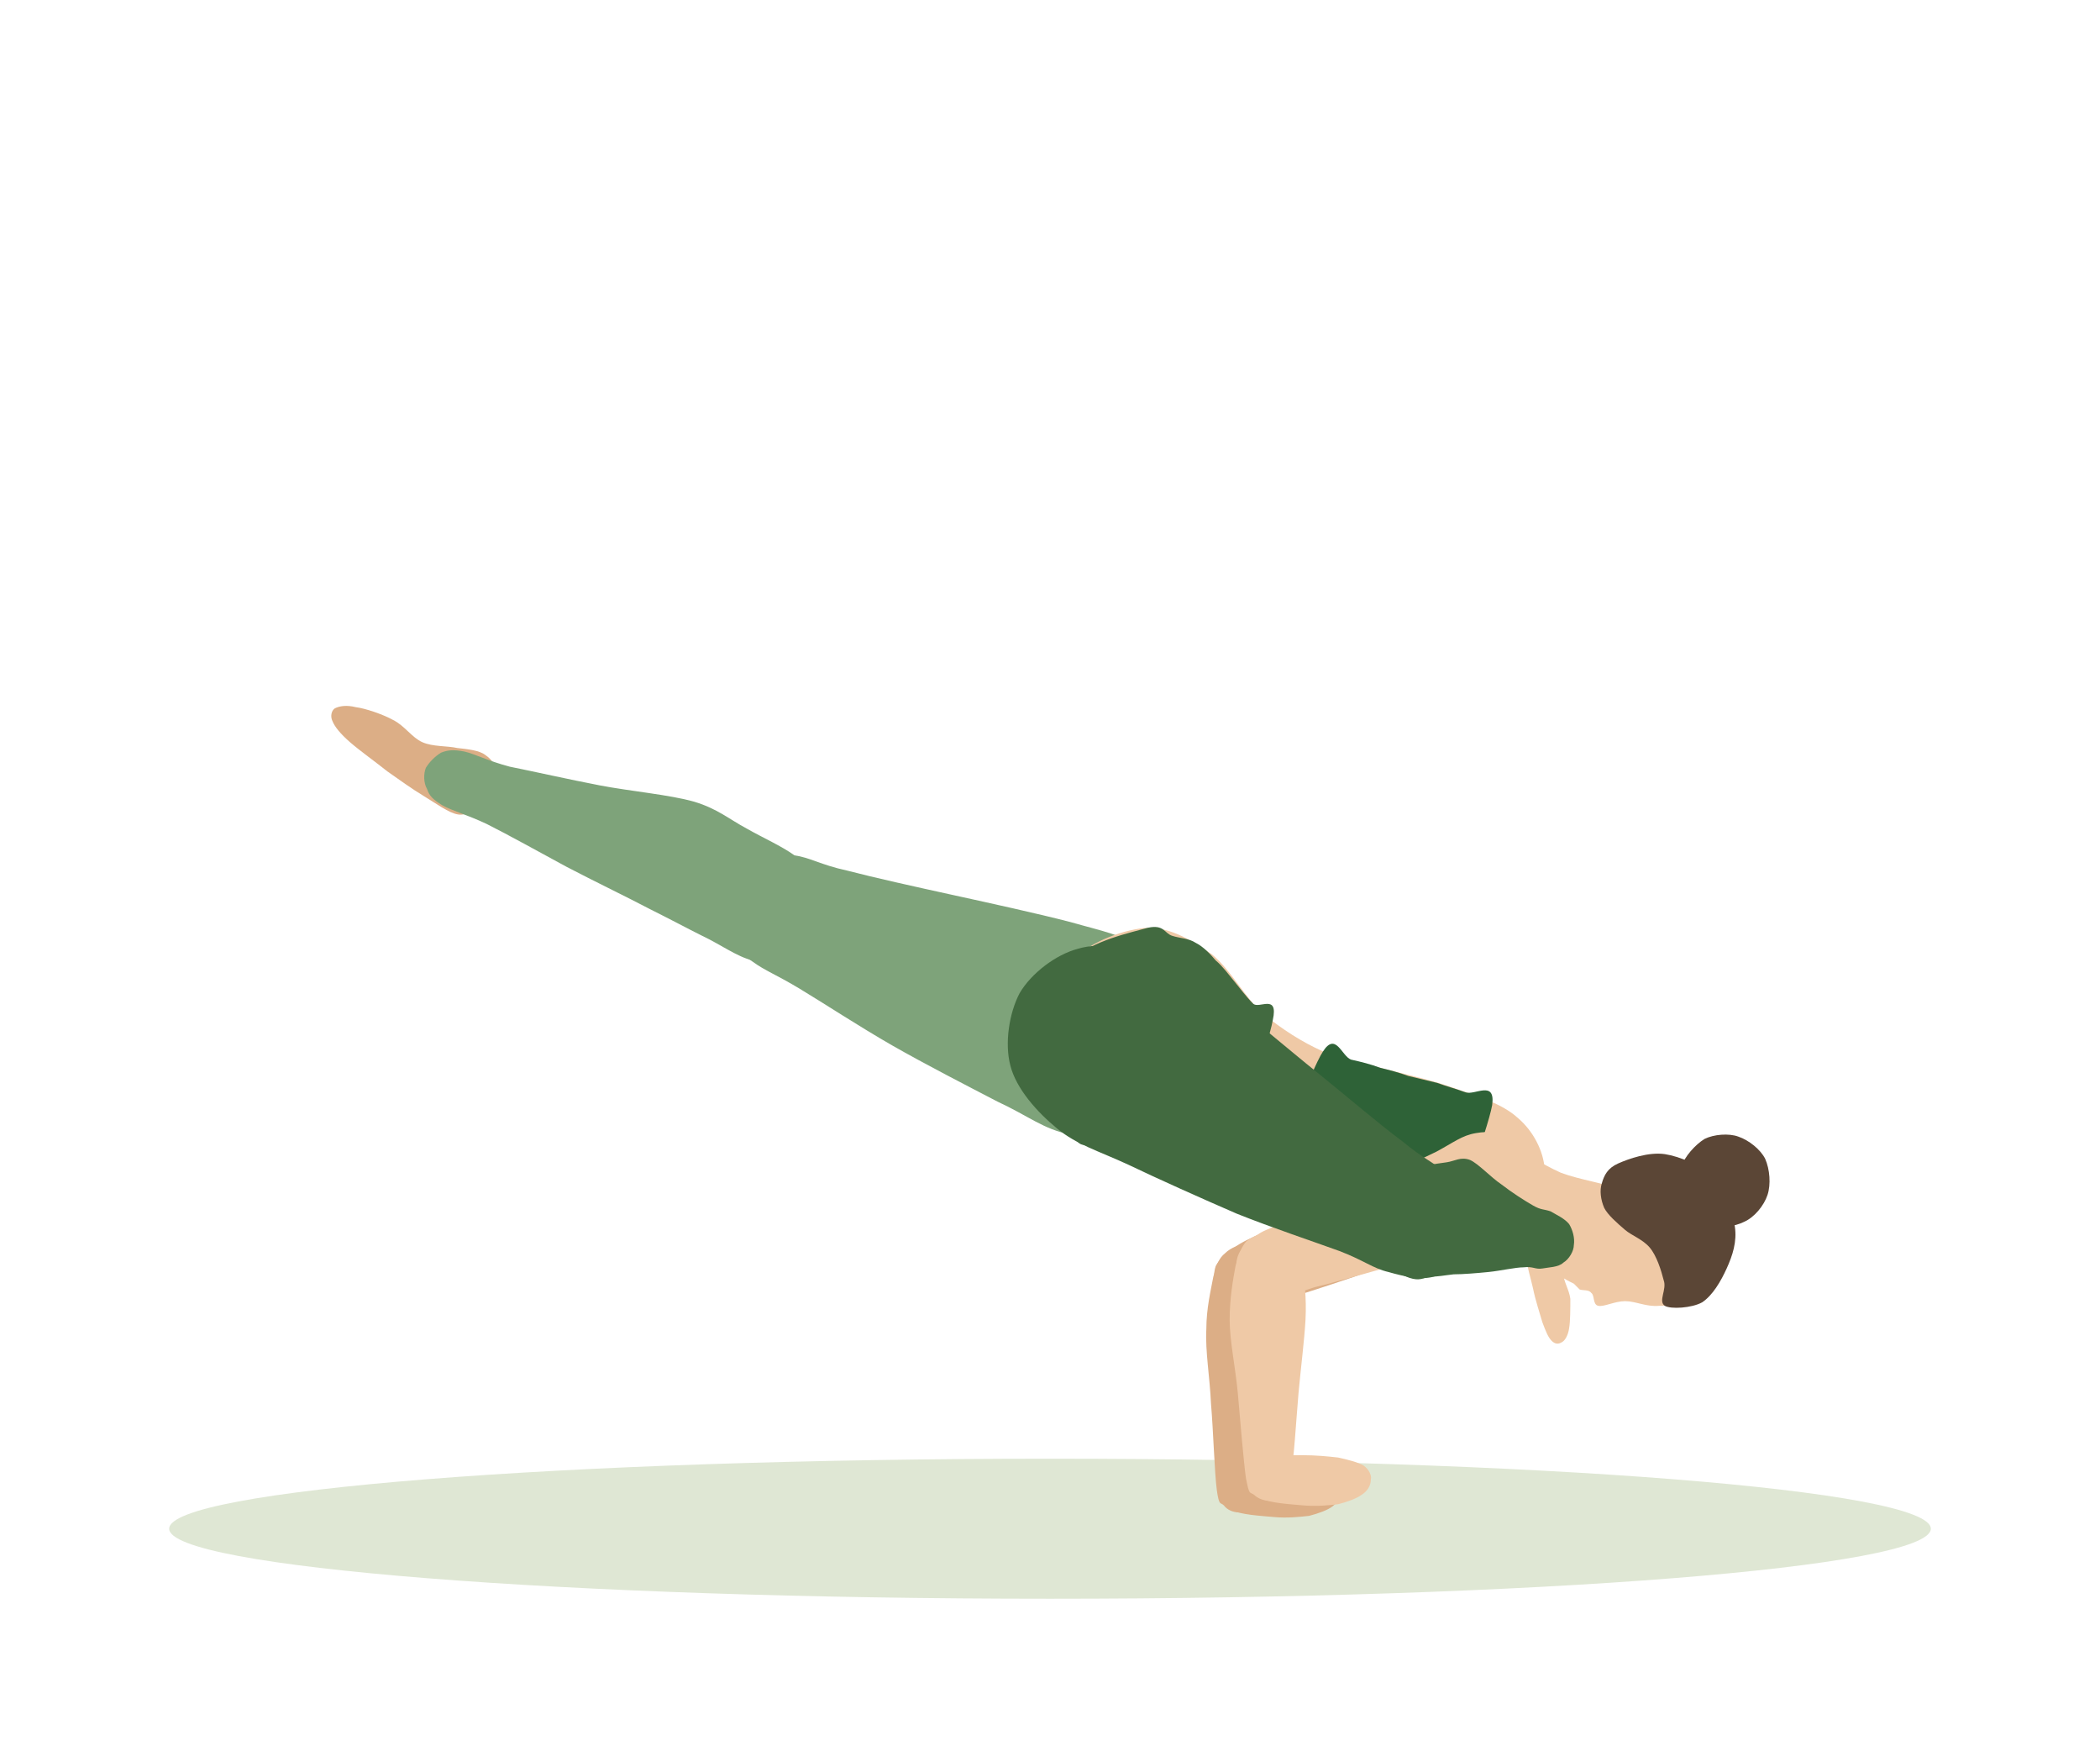
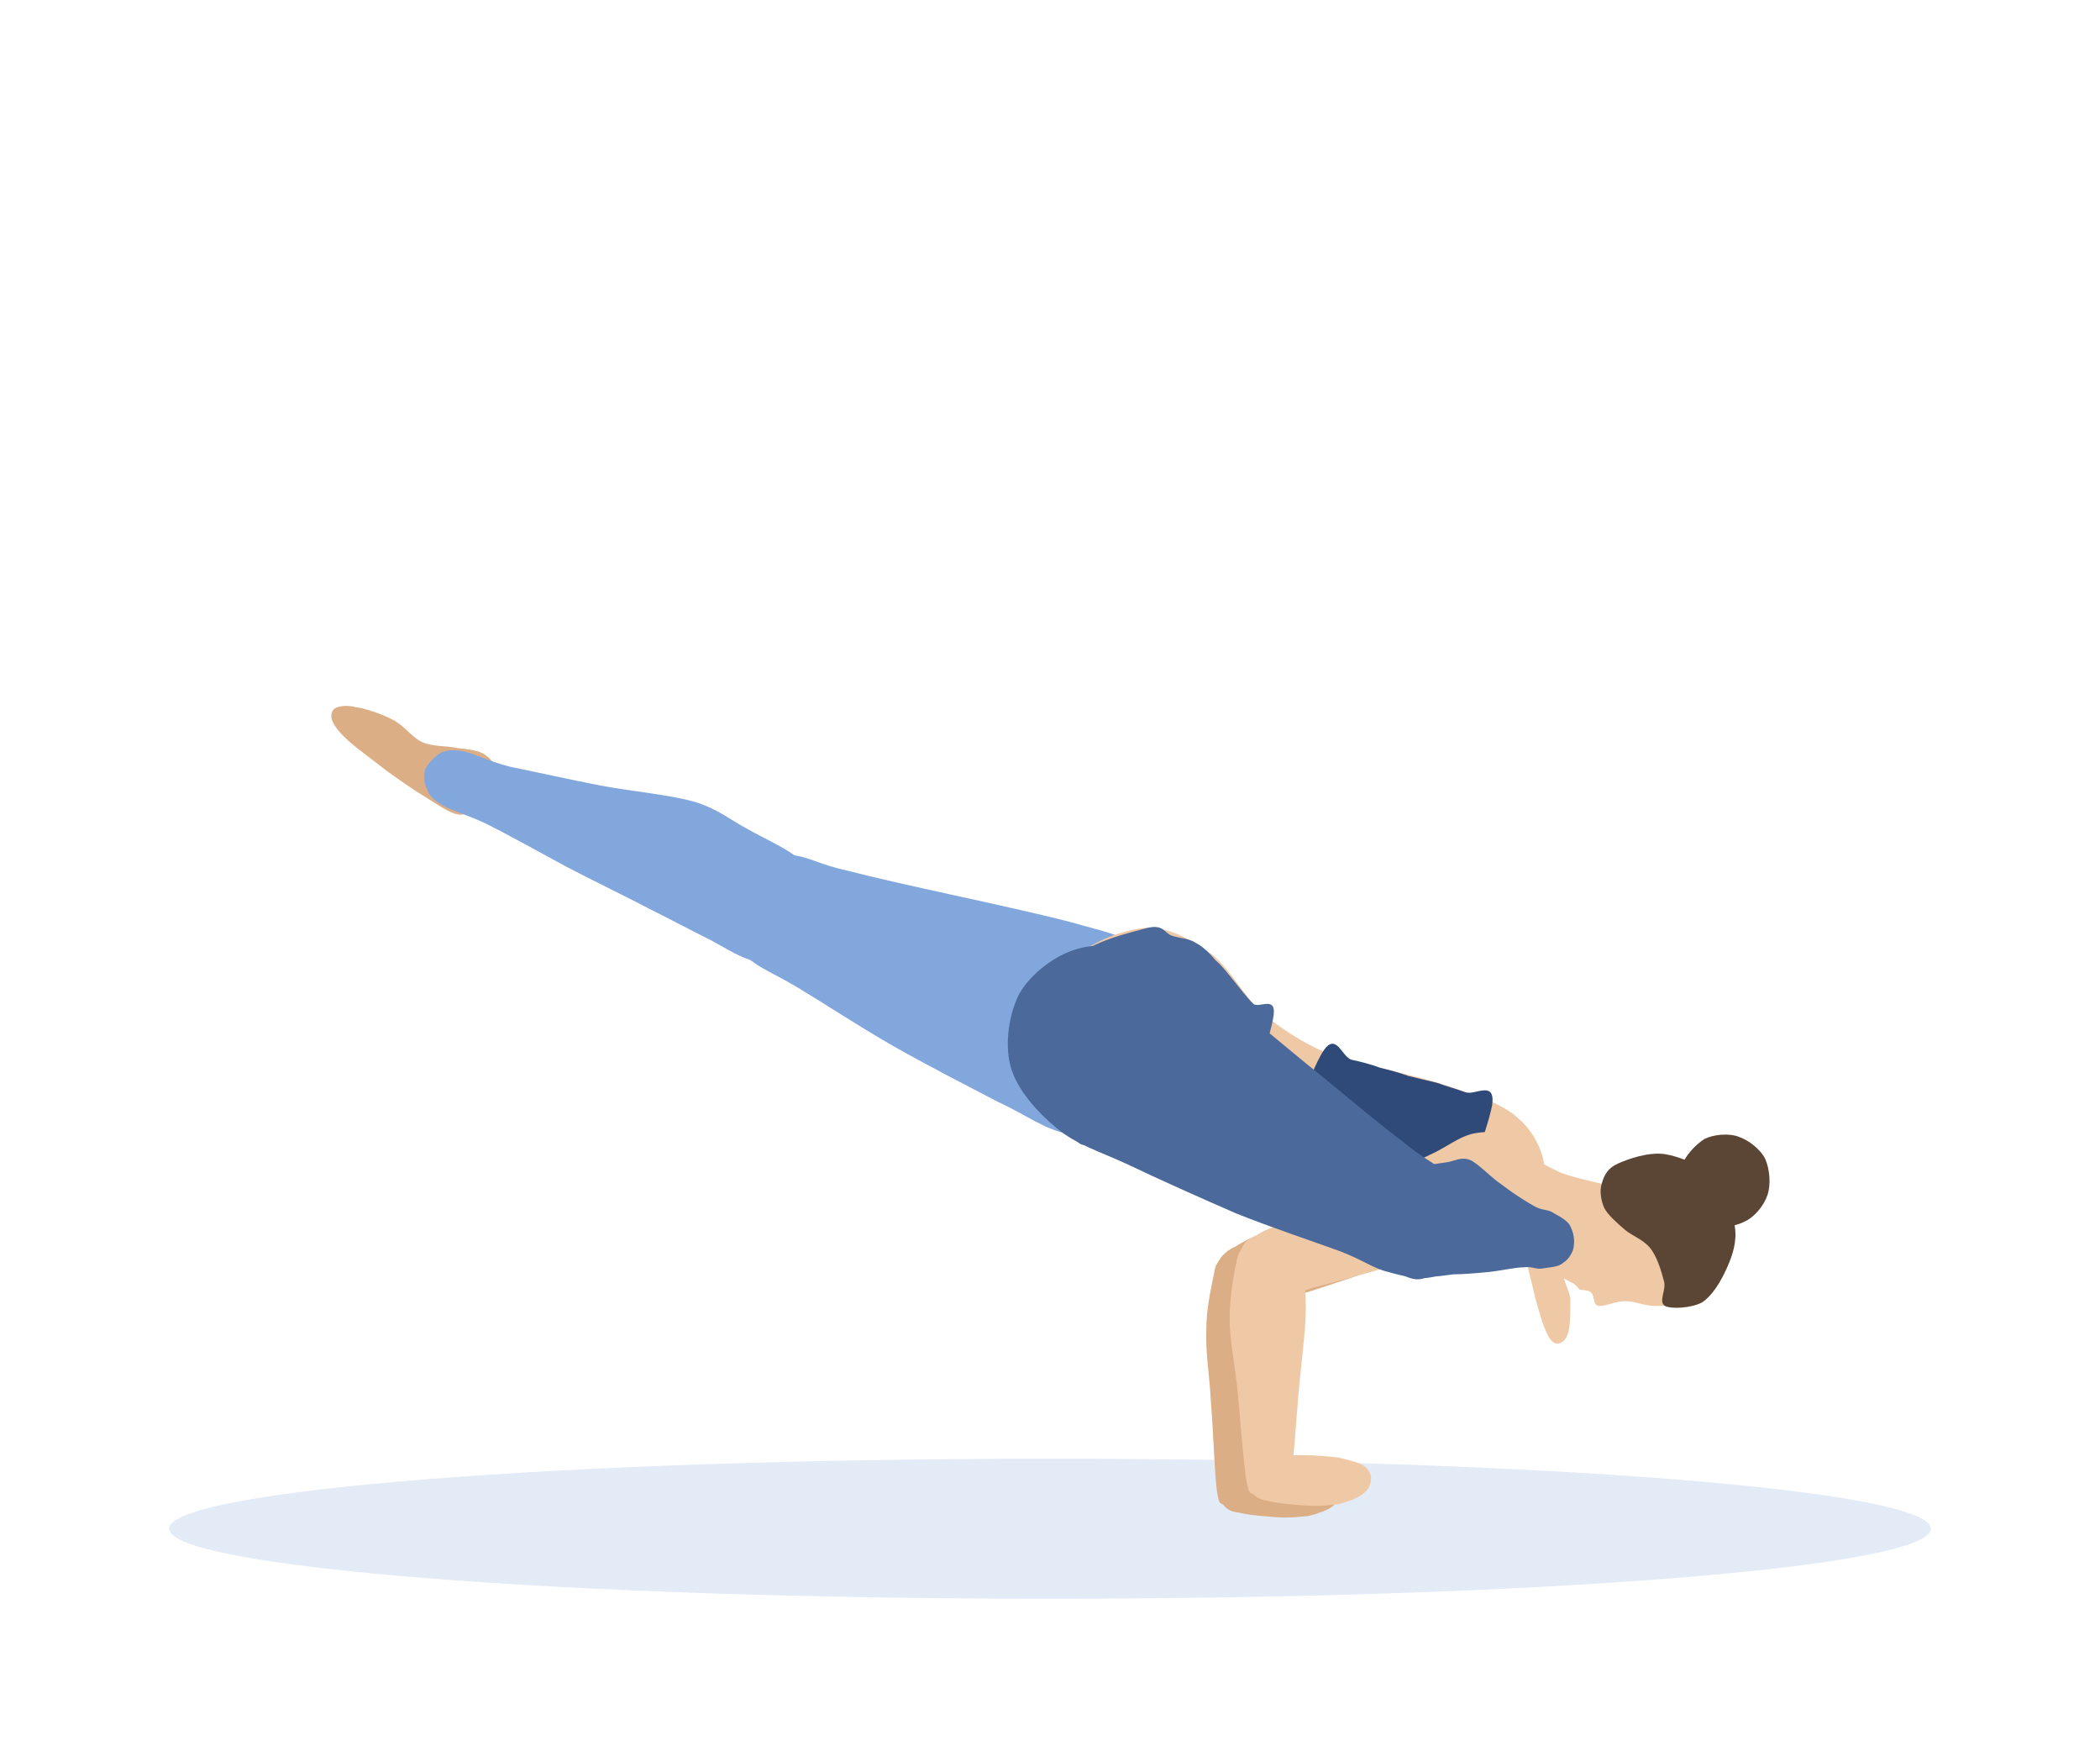
<svg xmlns="http://www.w3.org/2000/svg" viewBox="0 0 180 150" width="180" height="150">
-   <ellipse cx="90" cy="131" rx="75.5" ry="6" fill="#dfe7d4" />
+   <ellipse cx="90" cy="131" rx="75.5" ry="6" fill="#e3ebf7" />
  <path d="M39.3 69.8C38.5 69.7 37.3 68.8 36.3 68.2C35.3 67.6 34.2 66.8 33.2 66.1C32.2 65.3 30.8 64.3 30 63.6C29.2 62.9 28.7 62.3 28.5 61.8C28.3 61.4 28.4 60.9 28.7 60.7C29.1 60.5 29.7 60.4 30.5 60.6C31.3 60.7 32.8 61.2 33.7 61.7C34.7 62.2 35.3 63.2 36.2 63.6C37.1 64 38.3 63.9 39.2 64.1C40.1 64.2 41.1 64.3 41.6 64.7C42.2 65.1 42.6 65.7 42.5 66.4C42.5 67.1 41.8 68.1 41.2 68.7C40.7 69.3 40.1 69.9 39.3 69.8Z" fill="#dcae86" />
-   <path d="M91.7 97.2C89.5 96.8 88.1 95.6 85.5 94.4C83 93.1 79.3 91.2 76.5 89.6C73.7 88 70.5 85.9 68.5 84.7C66.5 83.5 65.6 83.2 64.5 82.4C63.3 81.6 62.2 80.7 61.8 79.6C61.3 78.6 61.3 77 61.8 76C62.2 75 63.2 73.9 64.3 73.4C65.3 73 66.8 73.1 68.1 73.3C69.5 73.5 70.3 74.1 72.6 74.6C74.9 75.2 78.5 76 81.7 76.7C84.9 77.4 89 78.3 91.7 79C94.5 79.8 96.3 80.1 98.1 81.4C99.9 82.6 101.9 84.4 102.7 86.3C103.5 88.2 103.5 90.8 102.8 92.6C102 94.4 100.2 96.3 98.4 97.1C96.5 97.9 93.8 97.7 91.7 97.2Z" fill="#7ea37a" />
-   <path d="M64.5 82.3C63.2 82 61.7 80.9 60.2 80.2C58.8 79.5 57.7 78.9 55.7 77.9C53.8 76.9 50.9 75.5 48.6 74.3C46.2 73 43.5 71.5 41.7 70.6C40 69.8 38.8 69.5 37.9 69C37.1 68.5 36.8 68.2 36.6 67.6C36.3 67.1 36.3 66.3 36.5 65.8C36.8 65.3 37.3 64.8 37.8 64.5C38.3 64.3 38.8 64.2 39.8 64.4C40.7 64.6 41.8 65.2 43.7 65.7C45.7 66.1 48.8 66.8 51.4 67.3C54 67.8 57.4 68.1 59.5 68.7C61.5 69.3 62.5 70.2 64 71C65.4 71.8 67 72.5 68.1 73.3C69.3 74.2 70.3 75 70.8 76.1C71.2 77.2 71.2 78.7 70.8 79.7C70.4 80.7 69.4 81.8 68.3 82.2C67.3 82.7 65.9 82.6 64.5 82.3Z" fill="#7ea37a" />
+   <path d="M91.7 97.2C89.5 96.8 88.1 95.6 85.5 94.4C83 93.1 79.3 91.2 76.5 89.6C73.7 88 70.5 85.9 68.5 84.7C66.5 83.5 65.6 83.2 64.5 82.4C63.3 81.6 62.2 80.7 61.8 79.6C61.3 78.6 61.3 77 61.8 76C62.2 75 63.2 73.9 64.3 73.4C65.3 73 66.8 73.1 68.1 73.3C69.5 73.5 70.3 74.1 72.6 74.6C74.9 75.2 78.5 76 81.7 76.7C84.9 77.4 89 78.3 91.7 79C94.5 79.8 96.3 80.1 98.1 81.4C99.9 82.6 101.9 84.4 102.7 86.3C103.5 88.2 103.5 90.8 102.8 92.6C102 94.4 100.2 96.3 98.4 97.1C96.5 97.9 93.8 97.7 91.7 97.2Z" fill="#82a7dd" />
+   <path d="M64.5 82.3C63.2 82 61.7 80.9 60.2 80.2C58.8 79.5 57.7 78.9 55.7 77.9C53.8 76.9 50.9 75.5 48.6 74.3C46.2 73 43.5 71.5 41.7 70.6C40 69.8 38.8 69.5 37.9 69C37.1 68.5 36.8 68.2 36.6 67.6C36.3 67.1 36.3 66.3 36.5 65.8C36.8 65.3 37.3 64.8 37.8 64.5C38.3 64.3 38.8 64.2 39.8 64.4C40.7 64.6 41.8 65.2 43.7 65.7C45.7 66.1 48.8 66.8 51.4 67.3C54 67.8 57.4 68.1 59.5 68.7C61.5 69.3 62.5 70.2 64 71C65.4 71.8 67 72.5 68.1 73.3C69.3 74.2 70.3 75 70.8 76.1C71.2 77.2 71.2 78.7 70.8 79.7C70.4 80.7 69.4 81.8 68.3 82.2C67.3 82.7 65.9 82.6 64.5 82.3Z" fill="#82a7dd" />
  <path d="M105.6 129.4C106.3 129.8 108.1 129.9 109.2 130C110.3 130.1 111.3 130 112.2 129.9C113 129.7 113.8 129.4 114.2 129.1C114.7 128.7 115 128.3 115 127.8C115 127.4 114.8 126.9 114.3 126.6C113.9 126.3 113 126 112.2 125.9C111.3 125.7 110.3 125.6 109.2 125.7C108.1 125.7 106.3 125.7 105.6 126C104.8 126.4 104.8 127.2 104.8 127.7C104.8 128.3 104.8 129.1 105.6 129.4Z" fill="#dcae86" />
  <path d="M109.7 109.6C109.9 110.7 110 112.3 109.9 114.2C109.7 116 109.3 118.2 109 120.5C108.7 122.8 108.4 126.3 108.1 127.8C107.9 129.2 107.8 128.8 107.5 129.1C107.2 129.4 106.6 129.6 106.2 129.6C105.7 129.6 105.2 129.4 104.9 129C104.6 128.7 104.5 129.1 104.3 127.7C104.1 126.2 104 122.6 103.8 120.3C103.7 118 103.3 115.8 103.4 113.9C103.4 112.1 103.8 110.5 104 109.4C104.3 108.3 104.5 107.8 105 107.4C105.5 106.9 106.3 106.6 107 106.6C107.6 106.7 108.4 107 108.9 107.5C109.3 108 109.6 108.5 109.7 109.6Z" fill="#dcae86" />
  <path d="M127.5 105.6C126.5 106.2 125.6 106.1 124 106.7C122.3 107.2 119.9 108.1 117.8 108.8C115.6 109.6 112.5 110.6 110.9 111.1C109.3 111.7 108.9 112 108 112.1C107.1 112.3 106.4 112.3 105.8 112.1C105.1 111.8 104.5 111.2 104.3 110.6C104 110 104 109.1 104.2 108.5C104.5 107.9 105.1 107.4 105.8 106.9C106.5 106.4 107 106.2 108.5 105.5C110 104.7 112.9 103.2 114.9 102.1C116.9 101 119.2 99.8 120.7 98.9C122.2 98.1 122.8 97.4 123.9 97.2C125.1 96.9 126.6 96.9 127.6 97.3C128.6 97.8 129.6 98.7 130 99.7C130.4 100.6 130.4 102.1 130 103C129.6 104 128.5 105 127.5 105.6Z" fill="#dcae86" />
  <path d="M92 97.3C93.5 98.9 95.8 98.3 97.7 98.7C99.7 99 101.8 99 103.7 99.4C105.7 99.7 107.7 99.9 109.5 100.9C111.2 101.9 112.4 104.2 114.2 105.2C115.9 106.2 117.9 106.4 119.9 106.7C121.9 107 124.3 107.2 126.1 106.9C127.8 106.7 129.5 106.3 130.6 105.2C131.6 104.1 132.5 101.7 132.4 100.2C132.3 98.6 131.4 96.9 130.1 95.8C128.8 94.6 126.6 93.9 124.8 93.3C122.9 92.6 121 92.2 119.1 91.7C117.2 91.2 115.2 90.9 113.4 90.1C111.6 89.3 109.9 88.2 108.3 86.9C106.7 85.5 105.5 83.1 103.9 81.8C102.2 80.6 100.4 79.5 98.4 79.5C96.5 79.6 93.6 80.6 92 82.2C90.4 83.8 88.7 86.4 88.7 88.9C88.7 91.5 90.5 95.7 92 97.3Z" fill="#efc9a6" />
-   <path d="M92 97.3C92.8 98.8 93.3 97.7 94 97.9C94.7 98 95.4 98.3 96.1 98.4C96.8 98.5 97.5 98.6 98.2 98.7C98.9 98.8 99.7 98.9 100.4 99C101.1 99 101.8 99.1 102.6 99.2C103.3 99.3 103.6 101.6 104.7 99.6C105.7 97.7 108.7 89.7 109.1 87.4C109.6 85.1 107.9 86.5 107.4 86C106.8 85.4 106.3 84.7 105.8 84.1C105.3 83.5 104.8 82.8 104.2 82.3C103.7 81.7 103.1 81.1 102.5 80.8C101.9 80.4 101.1 80.4 100.5 80.2C99.8 80 99.8 79.2 98.4 79.5C97 79.9 93.6 80.6 92 82.2C90.4 83.8 88.7 86.4 88.7 88.9C88.7 91.5 91.1 95.8 92 97.3Z" fill="#426a40" />
-   <path d="M109.5 100.9C109.1 103 110.8 102.1 111.5 102.7C112.2 103.4 112.8 104.1 113.5 104.6C114.2 105.1 115 105.5 115.8 105.8C116.6 106.1 117.4 106.2 118.3 106.3C119.1 106.5 119.9 106.7 120.8 106.7C121.7 106.8 122.3 108.8 123.5 106.8C124.6 104.8 127.5 96.9 127.9 94.7C128.2 92.5 126.4 93.9 125.6 93.6C124.8 93.3 124 93.1 123.2 92.8C122.4 92.6 121.5 92.4 120.7 92.2C119.9 91.9 119.1 91.7 118.3 91.5C117.5 91.2 116.7 91 115.8 90.8C115 90.5 114.5 88.4 113.4 90.1C112.3 91.8 109.8 98.8 109.5 100.9Z" fill="#2e6237" />
+   <path d="M92 97.3C92.8 98.8 93.3 97.7 94 97.9C94.7 98 95.4 98.3 96.1 98.4C96.8 98.5 97.5 98.6 98.2 98.7C98.9 98.8 99.7 98.9 100.4 99C101.1 99 101.8 99.1 102.6 99.2C103.3 99.3 103.6 101.6 104.7 99.6C105.7 97.7 108.7 89.7 109.1 87.4C109.6 85.1 107.9 86.5 107.4 86C106.8 85.4 106.3 84.7 105.8 84.1C105.3 83.5 104.8 82.8 104.2 82.3C103.7 81.7 103.1 81.1 102.5 80.8C101.9 80.4 101.1 80.4 100.5 80.2C99.8 80 99.8 79.2 98.4 79.5C97 79.9 93.6 80.6 92 82.2C90.4 83.8 88.7 86.4 88.7 88.9C88.7 91.5 91.1 95.8 92 97.3Z" fill="#4b6a9b" />
+   <path d="M109.5 100.9C109.1 103 110.8 102.1 111.5 102.7C112.2 103.4 112.8 104.1 113.5 104.6C114.2 105.1 115 105.5 115.8 105.8C116.6 106.1 117.4 106.2 118.3 106.3C119.1 106.5 119.9 106.7 120.8 106.7C121.7 106.8 122.3 108.8 123.5 106.8C124.6 104.8 127.5 96.9 127.9 94.7C128.2 92.5 126.4 93.9 125.6 93.6C124.8 93.3 124 93.1 123.2 92.8C122.4 92.6 121.5 92.4 120.7 92.2C119.9 91.9 119.1 91.7 118.3 91.5C117.5 91.2 116.7 91 115.8 90.8C115 90.5 114.5 88.4 113.4 90.1C112.3 91.8 109.8 98.8 109.5 100.9Z" fill="#2f4a78" />
  <path d="M129.1 98.2C130.3 98.5 132.2 99.8 133.8 100.5C135.4 101.1 137.6 101.4 138.7 101.9C139.8 102.4 140.1 102.8 140.4 103.4C140.7 104 140.7 104.9 140.5 105.5C140.3 106.1 139.8 106.8 139.2 107.1C138.6 107.4 138.1 107.6 136.9 107.4C135.7 107.1 133.7 106.1 132.1 105.7C130.4 105.2 128.2 105.2 127 104.7C125.8 104.3 125.4 103.6 125 102.9C124.6 102.2 124.6 101.2 124.8 100.4C125 99.7 125.7 98.9 126.4 98.5C127.1 98.1 127.9 97.9 129.1 98.2Z" fill="#efc9a6" />
  <path d="M146.6 105C147.4 105.3 148.7 105.1 149.5 104.7C150.4 104.3 151.2 103.3 151.5 102.4C151.8 101.5 151.7 100.2 151.3 99.3C150.9 98.5 149.9 97.7 149 97.4C148.2 97.1 146.9 97.2 146.1 97.6C145.3 98.1 144.4 99.1 144.1 100C143.8 100.9 143.9 102.2 144.3 103C144.7 103.8 145.7 104.7 146.6 105Z" fill="#5b4636" />
  <path d="M147.6 107.8C147.3 109.3 146.3 110.5 145.4 111.2C144.5 111.9 143.2 111.9 142.2 111.9C141.1 112 140.2 111.5 139.3 111.5C138.4 111.5 137.5 112 137 111.9C136.5 111.8 136.7 111 136.4 110.8C136.2 110.5 135.7 110.6 135.4 110.5C135.2 110.3 135.2 110.3 134.9 110C134.5 109.8 133.6 109.4 133.2 108.8C132.9 108.1 132.6 107 132.8 106.1C133 105.3 133.8 104.4 134.5 103.8C135.2 103.2 136 103.3 136.8 102.6C137.5 102 137.9 100.3 138.9 99.7C139.9 99.2 141.4 98.9 142.7 99.3C144 99.7 146 100.6 146.8 102.1C147.6 103.5 147.8 106.3 147.6 107.8Z" fill="#efc9a6" />
  <path d="M142.7 111.9C142.1 111.5 142.9 110.5 142.6 109.7C142.4 108.9 142 107.6 141.4 106.9C140.8 106.2 139.9 105.9 139.3 105.4C138.6 104.8 137.8 104.1 137.5 103.5C137.2 102.8 137.1 102 137.3 101.4C137.5 100.7 137.8 100.1 138.7 99.7C139.6 99.3 141.3 98.7 142.7 98.9C144 99.1 145.9 99.9 146.9 100.9C147.9 101.9 148.5 103.8 148.7 105.1C148.9 106.4 148.5 107.6 148 108.7C147.5 109.8 146.8 111 145.9 111.6C145 112.1 143.2 112.2 142.7 111.9Z" fill="#5b4636" />
  <path d="M108.1 128.4C108.8 128.8 110.6 128.9 111.7 129C112.8 129.1 113.9 129 114.7 128.9C115.5 128.7 116.3 128.4 116.7 128.1C117.2 127.8 117.5 127.3 117.5 126.8C117.6 126.4 117.3 125.9 116.9 125.6C116.4 125.3 115.6 125.1 114.7 124.9C113.8 124.8 112.8 124.7 111.7 124.7C110.6 124.7 108.8 124.7 108.1 125C107.3 125.4 107.3 126.2 107.3 126.7C107.3 127.3 107.3 128.1 108.1 128.4Z" fill="#efc9a6" />
  <path d="M111.6 108.5C111.8 109.6 112 111.2 111.9 113.1C111.8 114.9 111.5 117.2 111.3 119.4C111.1 121.7 110.9 125.3 110.6 126.7C110.4 128.2 110.4 127.8 110.1 128.1C109.8 128.4 109.2 128.6 108.8 128.6C108.3 128.6 107.8 128.4 107.5 128.1C107.1 127.8 107.1 128.2 106.8 126.7C106.6 125.3 106.3 121.7 106.1 119.4C105.9 117.2 105.4 114.9 105.4 113.1C105.4 111.2 105.7 109.6 105.9 108.5C106.2 107.4 106.4 106.9 106.8 106.4C107.3 106 108.1 105.6 108.8 105.6C109.4 105.6 110.2 106 110.7 106.4C111.2 106.9 111.4 107.4 111.6 108.5Z" fill="#efc9a6" />
  <path d="M129.6 105.7C128.5 106.2 127.6 106.1 126 106.6C124.3 107.1 121.9 107.8 119.7 108.4C117.4 109 114.4 109.9 112.7 110.3C111.1 110.8 110.6 111.1 109.7 111.2C108.9 111.3 108.1 111.3 107.5 111C106.9 110.7 106.3 110.1 106.1 109.5C105.9 108.9 105.9 108 106.2 107.4C106.5 106.8 107.1 106.3 107.8 105.8C108.5 105.3 109 105.3 110.6 104.5C112.2 103.8 115.1 102.5 117.2 101.6C119.2 100.6 121.6 99.4 123.1 98.7C124.6 97.9 125.3 97.3 126.5 97.1C127.6 96.9 129.1 97 130.1 97.4C131.1 97.9 132 98.9 132.3 99.9C132.7 100.9 132.7 102.3 132.2 103.3C131.7 104.2 130.6 105.1 129.6 105.7Z" fill="#efc9a6" />
  <path d="M130.5 105.1C130.4 105.7 130.7 106.8 130.8 107.7C130.9 108.6 131.2 109.5 131.4 110.4C131.6 111.4 132 112.6 132.2 113.3C132.5 114.1 132.7 114.6 133 114.9C133.3 115.2 133.6 115.2 133.9 115C134.1 114.9 134.4 114.5 134.5 113.8C134.6 113.2 134.6 112.1 134.6 111.3C134.5 110.5 134 109.8 134 109.1C133.9 108.3 134.3 107.5 134.5 106.8C134.6 106.2 134.8 105.5 134.7 105C134.6 104.5 134.3 104 133.8 103.8C133.3 103.7 132.4 103.9 131.8 104.1C131.3 104.3 130.7 104.5 130.5 105.1Z" fill="#efc9a6" />
-   <path d="M90.6 96.7C92.3 98.1 94.1 98.6 96.7 99.8C99.2 101 103 102.7 106 104C109 105.2 112.6 106.4 114.8 107.2C116.9 108 117.7 108.7 119 109C120.4 109.4 121.8 109.7 122.9 109.4C124 109.1 125.2 108.2 125.7 107.2C126.3 106.3 126.5 104.8 126.2 103.7C125.9 102.5 125 101.5 123.9 100.5C122.9 99.6 122 99.3 120.2 97.8C118.3 96.4 115.5 94 112.9 91.9C110.4 89.9 107.2 87.1 104.9 85.5C102.6 83.8 101.3 82.6 99.2 81.9C97.1 81.2 94.4 80.7 92.4 81.3C90.5 81.8 88.4 83.4 87.4 85.1C86.5 86.8 86.1 89.4 86.6 91.3C87.1 93.3 88.9 95.3 90.6 96.7Z" fill="#426a40" />
-   <path d="M120.8 109.5C121.7 109.8 122 109.5 122.6 109.4C123.3 109.4 123.7 109.3 124.6 109.2C125.4 109.2 126.6 109.1 127.6 109C128.6 108.9 129.9 108.6 130.6 108.6C131.4 108.5 131.6 108.8 132.2 108.7C132.7 108.6 133.6 108.6 134 108.2C134.5 107.9 134.9 107.2 134.9 106.7C135 106.1 134.8 105.4 134.5 104.9C134.1 104.4 133.4 104.1 132.9 103.8C132.3 103.6 132.1 103.7 131.4 103.3C130.7 102.9 129.6 102.2 128.7 101.5C127.8 100.9 126.7 99.7 126 99.4C125.2 99.1 124.7 99.5 124 99.6C123.4 99.7 123.1 99.7 122.2 99.9C121.3 100.2 119.4 100.3 118.5 101C117.6 101.7 116.9 103 116.7 104.1C116.5 105.2 116.9 106.7 117.6 107.6C118.3 108.5 120 109.2 120.8 109.5Z" fill="#426a40" />
+   <path d="M90.6 96.7C92.3 98.1 94.1 98.6 96.7 99.8C99.2 101 103 102.7 106 104C109 105.2 112.6 106.4 114.8 107.2C116.9 108 117.7 108.7 119 109C120.4 109.4 121.8 109.7 122.9 109.4C124 109.1 125.2 108.2 125.7 107.2C126.3 106.3 126.5 104.8 126.2 103.7C125.9 102.5 125 101.5 123.9 100.5C122.9 99.6 122 99.3 120.2 97.8C118.3 96.4 115.5 94 112.9 91.9C110.4 89.9 107.2 87.1 104.9 85.5C102.6 83.8 101.3 82.6 99.2 81.9C97.1 81.2 94.4 80.7 92.4 81.3C90.5 81.8 88.4 83.4 87.4 85.1C86.5 86.8 86.1 89.4 86.6 91.3C87.1 93.3 88.9 95.3 90.6 96.7Z" fill="#4b6a9b" />
+   <path d="M120.8 109.5C121.7 109.8 122 109.5 122.6 109.4C123.3 109.4 123.7 109.3 124.6 109.2C125.4 109.2 126.6 109.1 127.6 109C128.6 108.9 129.9 108.6 130.6 108.6C131.4 108.5 131.6 108.8 132.2 108.7C132.7 108.6 133.6 108.6 134 108.2C134.5 107.9 134.9 107.2 134.9 106.7C135 106.1 134.8 105.4 134.5 104.9C134.1 104.4 133.4 104.1 132.9 103.8C132.3 103.6 132.1 103.7 131.4 103.3C130.7 102.9 129.6 102.2 128.7 101.5C127.8 100.9 126.7 99.7 126 99.4C125.2 99.1 124.7 99.5 124 99.6C123.4 99.7 123.1 99.7 122.2 99.9C121.3 100.2 119.4 100.3 118.5 101C117.6 101.7 116.9 103 116.7 104.1C116.5 105.2 116.9 106.7 117.6 107.6C118.3 108.5 120 109.2 120.8 109.5Z" fill="#4b6a9b" />
</svg>
